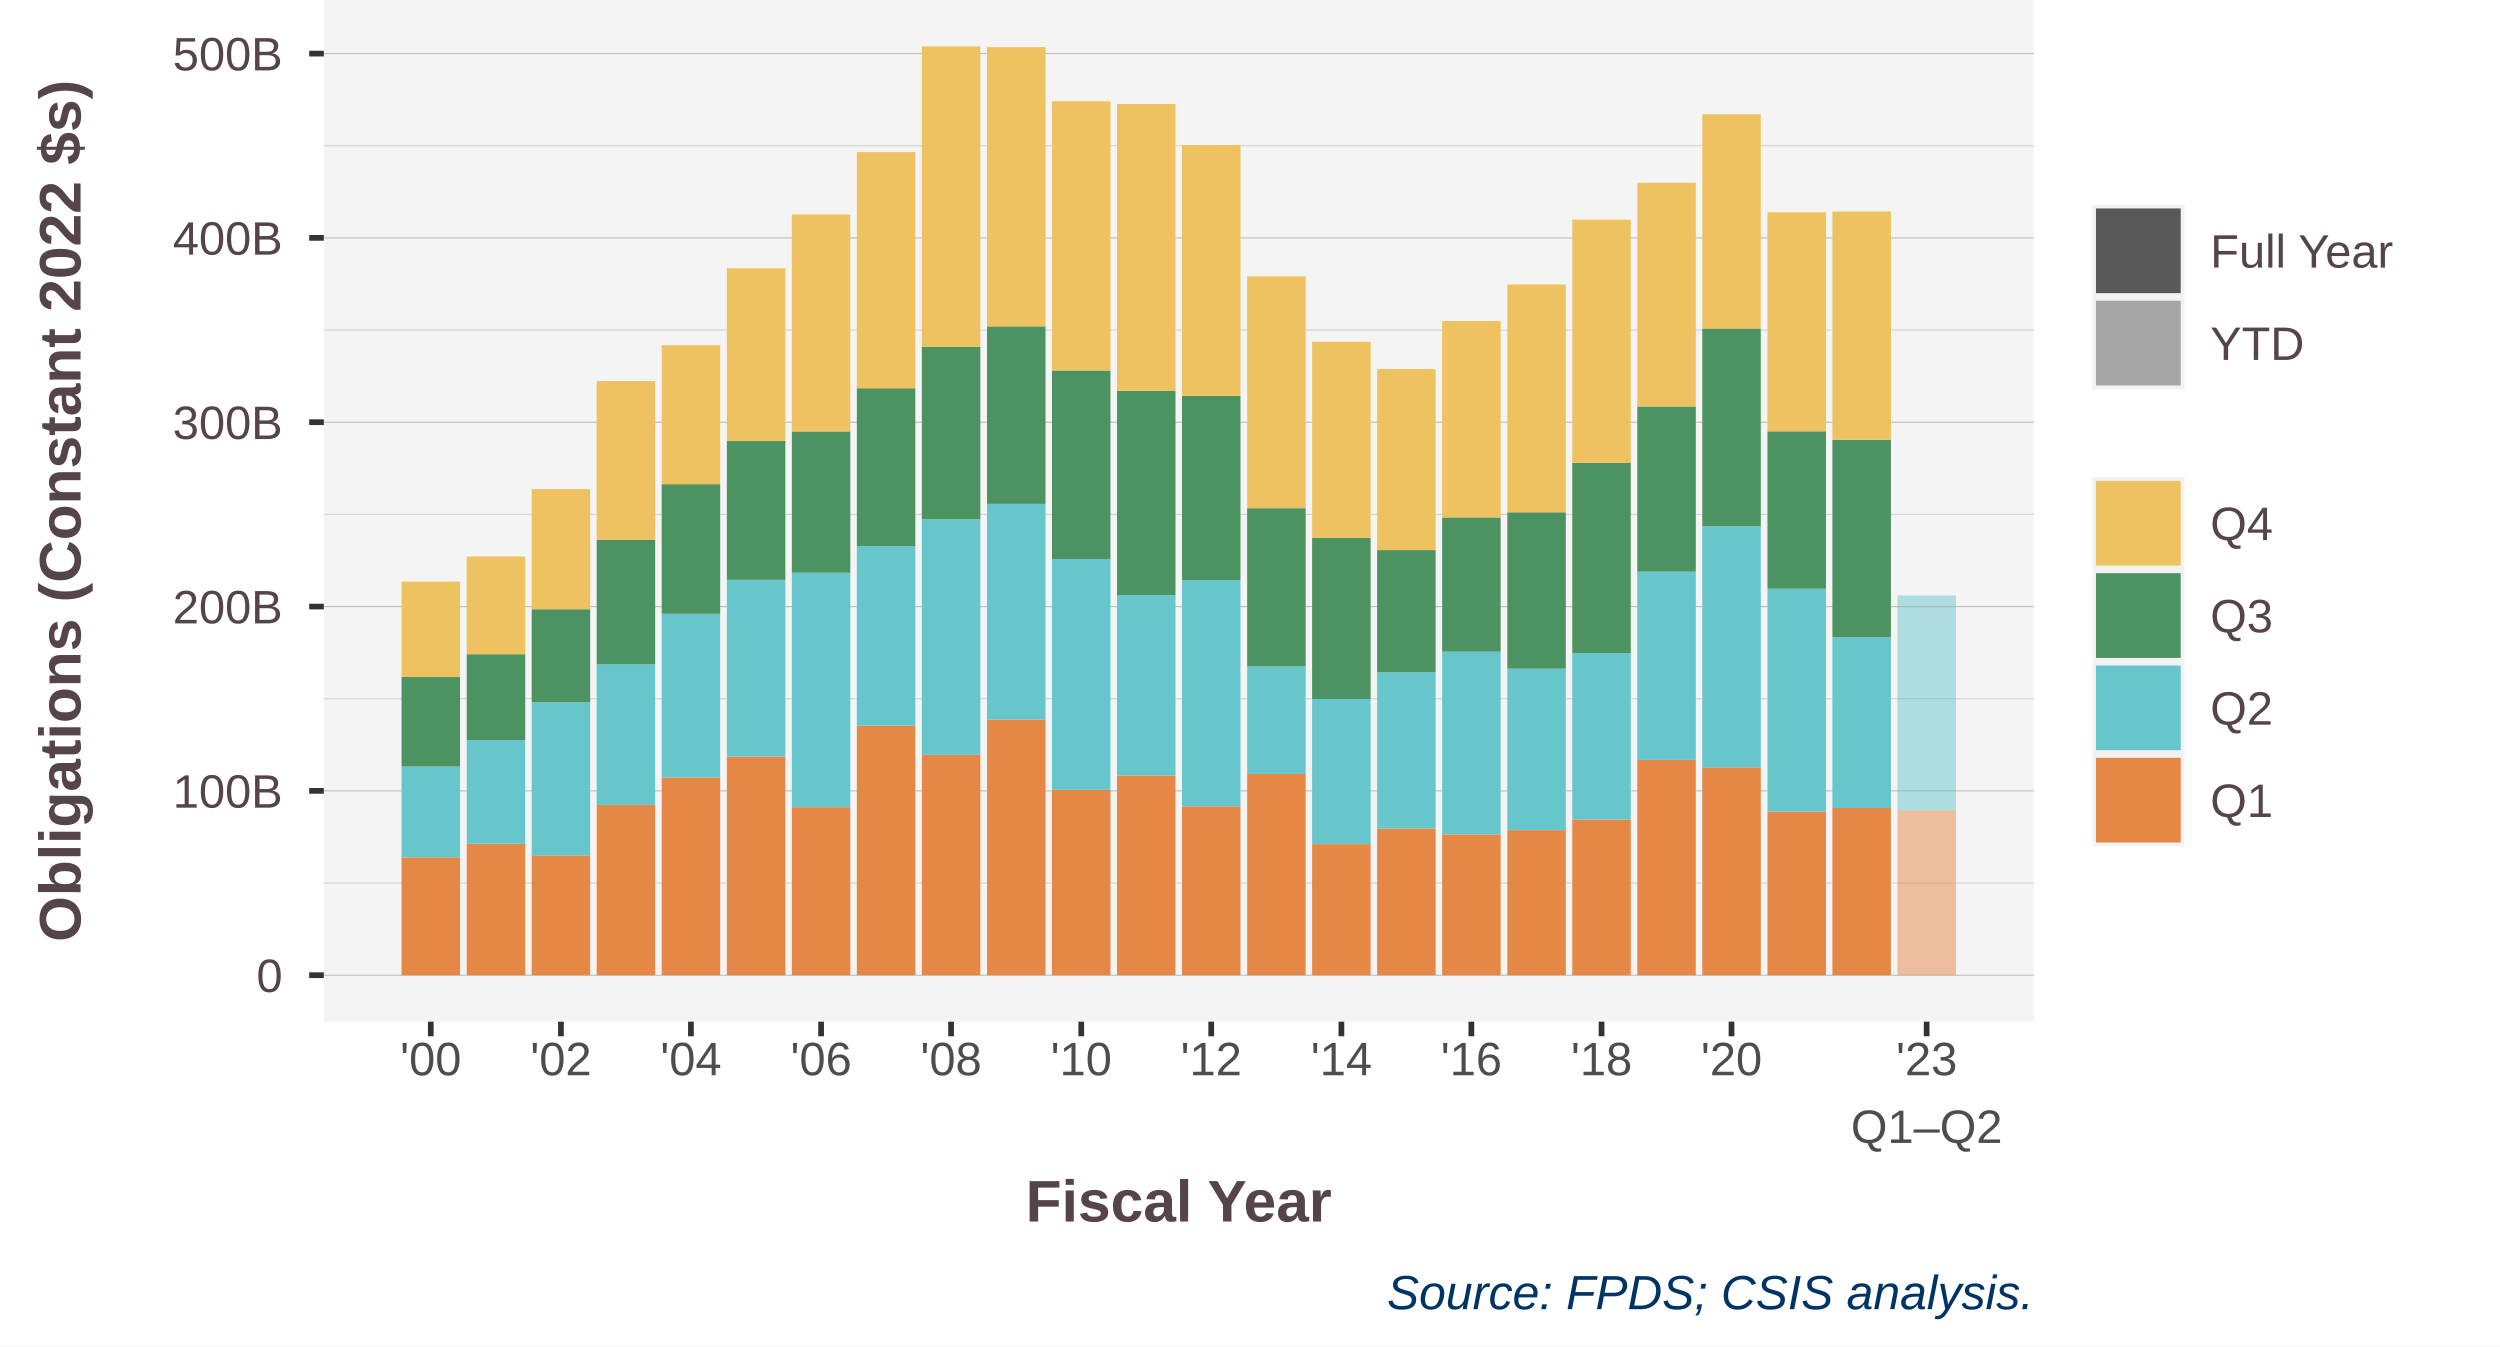
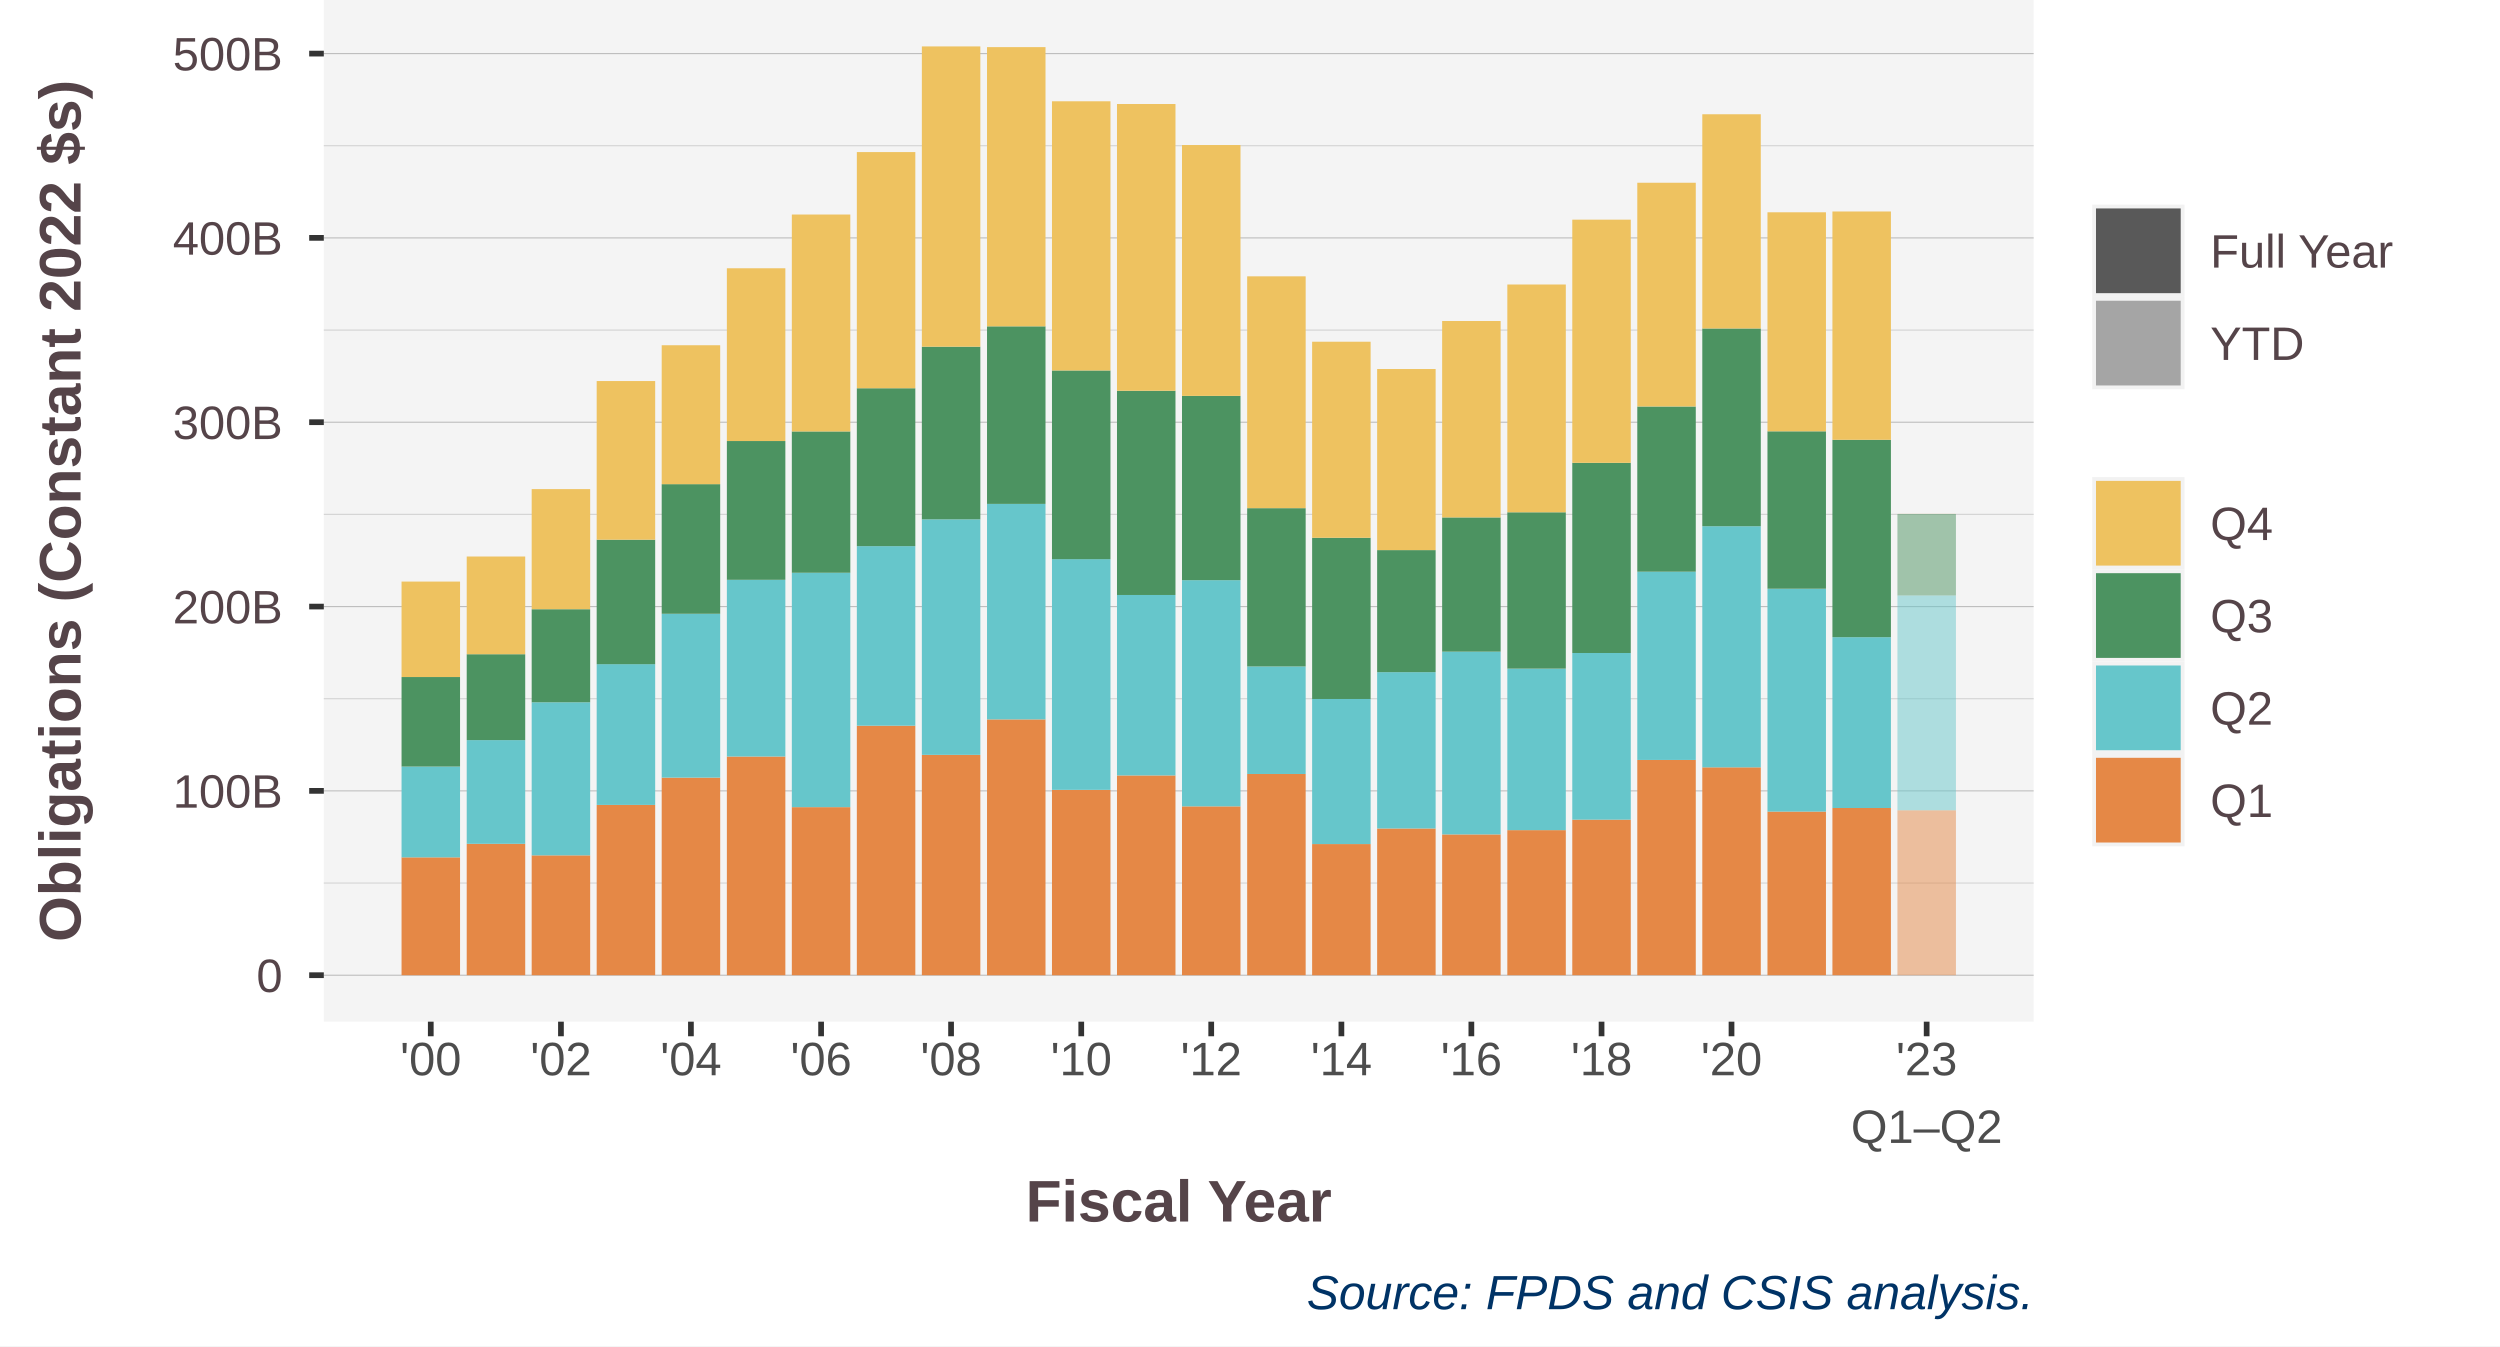
<svg xmlns="http://www.w3.org/2000/svg" class="svglite" width="468.00pt" height="252.00pt" viewBox="0 0 468.00 252.00">
  <defs>
    <style type="text/css">
    .svglite line, .svglite polyline, .svglite polygon, .svglite path, .svglite rect, .svglite circle {
      fill: none;
      stroke: #000000;
      stroke-linecap: round;
      stroke-linejoin: round;
      stroke-miterlimit: 10.00;
    }
    .svglite text {
      white-space: pre;
    }
  </style>
  </defs>
  <rect width="100%" height="100%" style="stroke: none; fill: #FFFFFF;" />
  <defs>
    <clipPath id="cpMC4wMHw0NjguMDB8MC4wMHwyNTIuMDA=">
      <rect x="0.00" y="0.00" width="468.00" height="252.00" />
    </clipPath>
  </defs>
  <g clip-path="url(#cpMC4wMHw0NjguMDB8MC4wMHwyNTIuMDA=)">
    <rect x="0.00" y="-0" width="468.00" height="252.00" style="stroke-width: 1.07; stroke: #FFFFFF; fill: #FFFFFF;" />
  </g>
  <defs>
    <clipPath id="cpNjAuNjJ8MzgwLjcwfDAuMDB8MTkxLjI2">
      <rect x="60.62" y="0.00" width="320.08" height="191.26" />
    </clipPath>
  </defs>
  <g clip-path="url(#cpNjAuNjJ8MzgwLjcwfDAuMDB8MTkxLjI2)">
    <rect x="60.62" y="0.00" width="320.08" height="191.26" style="stroke-width: 1.07; stroke: none; fill: #F4F4F4;" />
    <polyline points="60.62,165.31 380.70,165.31 " style="stroke-width: 0.21; stroke: #D3D3D3; stroke-linecap: butt;" />
    <polyline points="60.62,130.80 380.70,130.80 " style="stroke-width: 0.21; stroke: #D3D3D3; stroke-linecap: butt;" />
    <polyline points="60.62,96.29 380.70,96.29 " style="stroke-width: 0.21; stroke: #D3D3D3; stroke-linecap: butt;" />
    <polyline points="60.62,61.79 380.70,61.79 " style="stroke-width: 0.21; stroke: #D3D3D3; stroke-linecap: butt;" />
    <polyline points="60.62,27.28 380.70,27.28 " style="stroke-width: 0.21; stroke: #D3D3D3; stroke-linecap: butt;" />
    <polyline points="60.62,182.56 380.70,182.56 " style="stroke-width: 0.21; stroke: #BEBEBE; stroke-linecap: butt;" />
    <polyline points="60.62,148.05 380.70,148.05 " style="stroke-width: 0.21; stroke: #BEBEBE; stroke-linecap: butt;" />
    <polyline points="60.62,113.55 380.70,113.55 " style="stroke-width: 0.21; stroke: #BEBEBE; stroke-linecap: butt;" />
    <polyline points="60.62,79.04 380.70,79.04 " style="stroke-width: 0.21; stroke: #BEBEBE; stroke-linecap: butt;" />
    <polyline points="60.62,44.53 380.70,44.53 " style="stroke-width: 0.21; stroke: #BEBEBE; stroke-linecap: butt;" />
    <polyline points="60.62,10.03 380.70,10.03 " style="stroke-width: 0.21; stroke: #BEBEBE; stroke-linecap: butt;" />
    <rect x="75.17" y="160.49" width="10.95" height="22.07" style="stroke-width: 1.07; stroke: none; stroke-linecap: butt; stroke-linejoin: miter; fill: #E58846;" />
    <rect x="87.37" y="157.96" width="10.95" height="24.60" style="stroke-width: 1.07; stroke: none; stroke-linecap: butt; stroke-linejoin: miter; fill: #E58846;" />
    <rect x="99.53" y="160.12" width="10.95" height="22.44" style="stroke-width: 1.07; stroke: none; stroke-linecap: butt; stroke-linejoin: miter; fill: #E58846;" />
    <rect x="111.70" y="150.68" width="10.95" height="31.88" style="stroke-width: 1.07; stroke: none; stroke-linecap: butt; stroke-linejoin: miter; fill: #E58846;" />
    <rect x="123.87" y="145.57" width="10.95" height="36.99" style="stroke-width: 1.07; stroke: none; stroke-linecap: butt; stroke-linejoin: miter; fill: #E58846;" />
    <rect x="136.07" y="141.62" width="10.95" height="40.94" style="stroke-width: 1.07; stroke: none; stroke-linecap: butt; stroke-linejoin: miter; fill: #E58846;" />
    <rect x="148.23" y="151.10" width="10.95" height="31.46" style="stroke-width: 1.07; stroke: none; stroke-linecap: butt; stroke-linejoin: miter; fill: #E58846;" />
    <rect x="160.40" y="135.85" width="10.95" height="46.71" style="stroke-width: 1.07; stroke: none; stroke-linecap: butt; stroke-linejoin: miter; fill: #E58846;" />
    <rect x="172.57" y="141.32" width="10.95" height="41.24" style="stroke-width: 1.07; stroke: none; stroke-linecap: butt; stroke-linejoin: miter; fill: #E58846;" />
    <rect x="184.77" y="134.67" width="10.95" height="47.90" style="stroke-width: 1.07; stroke: none; stroke-linecap: butt; stroke-linejoin: miter; fill: #E58846;" />
    <rect x="196.93" y="147.87" width="10.95" height="34.70" style="stroke-width: 1.07; stroke: none; stroke-linecap: butt; stroke-linejoin: miter; fill: #E58846;" />
    <rect x="209.10" y="145.16" width="10.95" height="37.40" style="stroke-width: 1.07; stroke: none; stroke-linecap: butt; stroke-linejoin: miter; fill: #E58846;" />
    <rect x="221.27" y="150.95" width="10.95" height="31.61" style="stroke-width: 1.07; stroke: none; stroke-linecap: butt; stroke-linejoin: miter; fill: #E58846;" />
    <rect x="233.47" y="144.89" width="10.95" height="37.67" style="stroke-width: 1.07; stroke: none; stroke-linecap: butt; stroke-linejoin: miter; fill: #E58846;" />
    <rect x="245.63" y="158.01" width="10.95" height="24.56" style="stroke-width: 1.07; stroke: none; stroke-linecap: butt; stroke-linejoin: miter; fill: #E58846;" />
    <rect x="257.80" y="155.09" width="10.95" height="27.47" style="stroke-width: 1.07; stroke: none; stroke-linecap: butt; stroke-linejoin: miter; fill: #E58846;" />
    <rect x="269.97" y="156.20" width="10.95" height="26.37" style="stroke-width: 1.07; stroke: none; stroke-linecap: butt; stroke-linejoin: miter; fill: #E58846;" />
    <rect x="282.17" y="155.40" width="10.95" height="27.16" style="stroke-width: 1.07; stroke: none; stroke-linecap: butt; stroke-linejoin: miter; fill: #E58846;" />
    <rect x="294.33" y="153.43" width="10.95" height="29.13" style="stroke-width: 1.07; stroke: none; stroke-linecap: butt; stroke-linejoin: miter; fill: #E58846;" />
    <rect x="306.50" y="142.26" width="10.95" height="40.30" style="stroke-width: 1.07; stroke: none; stroke-linecap: butt; stroke-linejoin: miter; fill: #E58846;" />
    <rect x="318.67" y="143.64" width="10.95" height="38.92" style="stroke-width: 1.07; stroke: none; stroke-linecap: butt; stroke-linejoin: miter; fill: #E58846;" />
    <rect x="330.87" y="151.92" width="10.95" height="30.64" style="stroke-width: 1.07; stroke: none; stroke-linecap: butt; stroke-linejoin: miter; fill: #E58846;" />
    <rect x="343.03" y="151.26" width="10.95" height="31.30" style="stroke-width: 1.07; stroke: none; stroke-linecap: butt; stroke-linejoin: miter; fill: #E58846;" />
    <rect x="355.20" y="151.68" width="10.95" height="30.88" style="stroke-width: 1.07; stroke: none; stroke-linecap: butt; stroke-linejoin: miter; fill: #E58846; fill-opacity: 0.50;" />
    <rect x="75.17" y="143.50" width="10.95" height="17.00" style="stroke-width: 1.07; stroke: none; stroke-linecap: butt; stroke-linejoin: miter; fill: #66C6CB;" />
    <rect x="87.37" y="138.55" width="10.95" height="19.41" style="stroke-width: 1.07; stroke: none; stroke-linecap: butt; stroke-linejoin: miter; fill: #66C6CB;" />
    <rect x="99.53" y="131.47" width="10.95" height="28.65" style="stroke-width: 1.07; stroke: none; stroke-linecap: butt; stroke-linejoin: miter; fill: #66C6CB;" />
    <rect x="111.70" y="124.33" width="10.95" height="26.35" style="stroke-width: 1.07; stroke: none; stroke-linecap: butt; stroke-linejoin: miter; fill: #66C6CB;" />
    <rect x="123.87" y="114.91" width="10.95" height="30.66" style="stroke-width: 1.07; stroke: none; stroke-linecap: butt; stroke-linejoin: miter; fill: #66C6CB;" />
    <rect x="136.07" y="108.54" width="10.95" height="33.08" style="stroke-width: 1.07; stroke: none; stroke-linecap: butt; stroke-linejoin: miter; fill: #66C6CB;" />
    <rect x="148.23" y="107.22" width="10.95" height="43.88" style="stroke-width: 1.07; stroke: none; stroke-linecap: butt; stroke-linejoin: miter; fill: #66C6CB;" />
    <rect x="160.40" y="102.24" width="10.95" height="33.61" style="stroke-width: 1.07; stroke: none; stroke-linecap: butt; stroke-linejoin: miter; fill: #66C6CB;" />
    <rect x="172.57" y="97.22" width="10.95" height="44.09" style="stroke-width: 1.07; stroke: none; stroke-linecap: butt; stroke-linejoin: miter; fill: #66C6CB;" />
    <rect x="184.77" y="94.34" width="10.95" height="40.33" style="stroke-width: 1.07; stroke: none; stroke-linecap: butt; stroke-linejoin: miter; fill: #66C6CB;" />
    <rect x="196.93" y="104.67" width="10.95" height="43.19" style="stroke-width: 1.07; stroke: none; stroke-linecap: butt; stroke-linejoin: miter; fill: #66C6CB;" />
    <rect x="209.10" y="111.38" width="10.95" height="33.78" style="stroke-width: 1.07; stroke: none; stroke-linecap: butt; stroke-linejoin: miter; fill: #66C6CB;" />
    <rect x="221.27" y="108.61" width="10.95" height="42.34" style="stroke-width: 1.07; stroke: none; stroke-linecap: butt; stroke-linejoin: miter; fill: #66C6CB;" />
    <rect x="233.47" y="124.76" width="10.95" height="20.13" style="stroke-width: 1.07; stroke: none; stroke-linecap: butt; stroke-linejoin: miter; fill: #66C6CB;" />
    <rect x="245.63" y="130.85" width="10.95" height="27.16" style="stroke-width: 1.07; stroke: none; stroke-linecap: butt; stroke-linejoin: miter; fill: #66C6CB;" />
    <rect x="257.80" y="125.83" width="10.95" height="29.26" style="stroke-width: 1.07; stroke: none; stroke-linecap: butt; stroke-linejoin: miter; fill: #66C6CB;" />
    <rect x="269.97" y="121.99" width="10.95" height="34.21" style="stroke-width: 1.07; stroke: none; stroke-linecap: butt; stroke-linejoin: miter; fill: #66C6CB;" />
    <rect x="282.17" y="125.18" width="10.95" height="30.22" style="stroke-width: 1.07; stroke: none; stroke-linecap: butt; stroke-linejoin: miter; fill: #66C6CB;" />
    <rect x="294.33" y="122.24" width="10.95" height="31.20" style="stroke-width: 1.07; stroke: none; stroke-linecap: butt; stroke-linejoin: miter; fill: #66C6CB;" />
    <rect x="306.50" y="107.02" width="10.95" height="35.24" style="stroke-width: 1.07; stroke: none; stroke-linecap: butt; stroke-linejoin: miter; fill: #66C6CB;" />
    <rect x="318.67" y="98.51" width="10.95" height="45.14" style="stroke-width: 1.07; stroke: none; stroke-linecap: butt; stroke-linejoin: miter; fill: #66C6CB;" />
    <rect x="330.87" y="110.22" width="10.95" height="41.71" style="stroke-width: 1.07; stroke: none; stroke-linecap: butt; stroke-linejoin: miter; fill: #66C6CB;" />
    <rect x="343.03" y="119.28" width="10.95" height="31.98" style="stroke-width: 1.07; stroke: none; stroke-linecap: butt; stroke-linejoin: miter; fill: #66C6CB;" />
    <rect x="355.20" y="111.47" width="10.95" height="40.21" style="stroke-width: 1.07; stroke: none; stroke-linecap: butt; stroke-linejoin: miter; fill: #66C6CB; fill-opacity: 0.50;" />
    <rect x="75.17" y="126.74" width="10.95" height="16.76" style="stroke-width: 1.07; stroke: none; stroke-linecap: butt; stroke-linejoin: miter; fill: #4C9361;" />
    <rect x="87.37" y="122.47" width="10.95" height="16.08" style="stroke-width: 1.07; stroke: none; stroke-linecap: butt; stroke-linejoin: miter; fill: #4C9361;" />
    <rect x="99.53" y="114.05" width="10.95" height="17.42" style="stroke-width: 1.07; stroke: none; stroke-linecap: butt; stroke-linejoin: miter; fill: #4C9361;" />
    <rect x="111.70" y="101.03" width="10.95" height="23.31" style="stroke-width: 1.07; stroke: none; stroke-linecap: butt; stroke-linejoin: miter; fill: #4C9361;" />
    <rect x="123.87" y="90.63" width="10.95" height="24.27" style="stroke-width: 1.07; stroke: none; stroke-linecap: butt; stroke-linejoin: miter; fill: #4C9361;" />
    <rect x="136.07" y="82.56" width="10.95" height="25.98" style="stroke-width: 1.07; stroke: none; stroke-linecap: butt; stroke-linejoin: miter; fill: #4C9361;" />
    <rect x="148.23" y="80.76" width="10.95" height="26.46" style="stroke-width: 1.07; stroke: none; stroke-linecap: butt; stroke-linejoin: miter; fill: #4C9361;" />
    <rect x="160.40" y="72.68" width="10.95" height="29.56" style="stroke-width: 1.07; stroke: none; stroke-linecap: butt; stroke-linejoin: miter; fill: #4C9361;" />
    <rect x="172.57" y="64.90" width="10.95" height="32.32" style="stroke-width: 1.07; stroke: none; stroke-linecap: butt; stroke-linejoin: miter; fill: #4C9361;" />
    <rect x="184.77" y="61.09" width="10.95" height="33.24" style="stroke-width: 1.07; stroke: none; stroke-linecap: butt; stroke-linejoin: miter; fill: #4C9361;" />
    <rect x="196.93" y="69.35" width="10.95" height="35.33" style="stroke-width: 1.07; stroke: none; stroke-linecap: butt; stroke-linejoin: miter; fill: #4C9361;" />
    <rect x="209.10" y="73.15" width="10.95" height="38.23" style="stroke-width: 1.07; stroke: none; stroke-linecap: butt; stroke-linejoin: miter; fill: #4C9361;" />
    <rect x="221.27" y="74.11" width="10.95" height="34.50" style="stroke-width: 1.07; stroke: none; stroke-linecap: butt; stroke-linejoin: miter; fill: #4C9361;" />
    <rect x="233.47" y="95.13" width="10.95" height="29.63" style="stroke-width: 1.07; stroke: none; stroke-linecap: butt; stroke-linejoin: miter; fill: #4C9361;" />
    <rect x="245.63" y="100.67" width="10.95" height="30.18" style="stroke-width: 1.07; stroke: none; stroke-linecap: butt; stroke-linejoin: miter; fill: #4C9361;" />
    <rect x="257.80" y="102.98" width="10.95" height="22.85" style="stroke-width: 1.07; stroke: none; stroke-linecap: butt; stroke-linejoin: miter; fill: #4C9361;" />
    <rect x="269.97" y="96.86" width="10.95" height="25.13" style="stroke-width: 1.07; stroke: none; stroke-linecap: butt; stroke-linejoin: miter; fill: #4C9361;" />
    <rect x="282.17" y="95.90" width="10.95" height="29.27" style="stroke-width: 1.07; stroke: none; stroke-linecap: butt; stroke-linejoin: miter; fill: #4C9361;" />
    <rect x="294.33" y="86.64" width="10.95" height="35.60" style="stroke-width: 1.07; stroke: none; stroke-linecap: butt; stroke-linejoin: miter; fill: #4C9361;" />
    <rect x="306.50" y="76.10" width="10.95" height="30.92" style="stroke-width: 1.07; stroke: none; stroke-linecap: butt; stroke-linejoin: miter; fill: #4C9361;" />
    <rect x="318.67" y="61.49" width="10.95" height="37.02" style="stroke-width: 1.07; stroke: none; stroke-linecap: butt; stroke-linejoin: miter; fill: #4C9361;" />
    <rect x="330.87" y="80.74" width="10.95" height="29.47" style="stroke-width: 1.07; stroke: none; stroke-linecap: butt; stroke-linejoin: miter; fill: #4C9361;" />
    <rect x="343.03" y="82.33" width="10.95" height="36.95" style="stroke-width: 1.07; stroke: none; stroke-linecap: butt; stroke-linejoin: miter; fill: #4C9361;" />
+     <rect x="355.20" y="96.22" width="10.95" height="15.25" style="stroke-width: 1.07; stroke: none; stroke-linecap: butt; stroke-linejoin: miter; fill: #4C9361; fill-opacity: 0.50;" />
    <rect x="75.17" y="108.87" width="10.95" height="17.87" style="stroke-width: 1.07; stroke: none; stroke-linecap: butt; stroke-linejoin: miter; fill: #EEC260;" />
    <rect x="87.37" y="104.18" width="10.95" height="18.29" style="stroke-width: 1.07; stroke: none; stroke-linecap: butt; stroke-linejoin: miter; fill: #EEC260;" />
    <rect x="99.53" y="91.56" width="10.95" height="22.48" style="stroke-width: 1.07; stroke: none; stroke-linecap: butt; stroke-linejoin: miter; fill: #EEC260;" />
    <rect x="111.70" y="71.33" width="10.95" height="29.70" style="stroke-width: 1.07; stroke: none; stroke-linecap: butt; stroke-linejoin: miter; fill: #EEC260;" />
    <rect x="123.87" y="64.63" width="10.95" height="26.01" style="stroke-width: 1.07; stroke: none; stroke-linecap: butt; stroke-linejoin: miter; fill: #EEC260;" />
    <rect x="136.07" y="50.22" width="10.95" height="32.34" style="stroke-width: 1.07; stroke: none; stroke-linecap: butt; stroke-linejoin: miter; fill: #EEC260;" />
    <rect x="148.23" y="40.16" width="10.95" height="40.61" style="stroke-width: 1.07; stroke: none; stroke-linecap: butt; stroke-linejoin: miter; fill: #EEC260;" />
    <rect x="160.40" y="28.47" width="10.95" height="44.21" style="stroke-width: 1.07; stroke: none; stroke-linecap: butt; stroke-linejoin: miter; fill: #EEC260;" />
    <rect x="172.57" y="8.69" width="10.95" height="56.21" style="stroke-width: 1.07; stroke: none; stroke-linecap: butt; stroke-linejoin: miter; fill: #EEC260;" />
    <rect x="184.77" y="8.82" width="10.95" height="52.27" style="stroke-width: 1.07; stroke: none; stroke-linecap: butt; stroke-linejoin: miter; fill: #EEC260;" />
    <rect x="196.93" y="18.96" width="10.95" height="50.39" style="stroke-width: 1.07; stroke: none; stroke-linecap: butt; stroke-linejoin: miter; fill: #EEC260;" />
    <rect x="209.10" y="19.47" width="10.95" height="53.68" style="stroke-width: 1.07; stroke: none; stroke-linecap: butt; stroke-linejoin: miter; fill: #EEC260;" />
    <rect x="221.27" y="27.15" width="10.95" height="46.96" style="stroke-width: 1.07; stroke: none; stroke-linecap: butt; stroke-linejoin: miter; fill: #EEC260;" />
    <rect x="233.47" y="51.73" width="10.95" height="43.40" style="stroke-width: 1.07; stroke: none; stroke-linecap: butt; stroke-linejoin: miter; fill: #EEC260;" />
    <rect x="245.63" y="63.97" width="10.95" height="36.70" style="stroke-width: 1.07; stroke: none; stroke-linecap: butt; stroke-linejoin: miter; fill: #EEC260;" />
    <rect x="257.80" y="69.08" width="10.95" height="33.90" style="stroke-width: 1.07; stroke: none; stroke-linecap: butt; stroke-linejoin: miter; fill: #EEC260;" />
    <rect x="269.97" y="60.09" width="10.95" height="36.77" style="stroke-width: 1.07; stroke: none; stroke-linecap: butt; stroke-linejoin: miter; fill: #EEC260;" />
    <rect x="282.17" y="53.26" width="10.95" height="42.64" style="stroke-width: 1.07; stroke: none; stroke-linecap: butt; stroke-linejoin: miter; fill: #EEC260;" />
    <rect x="294.33" y="41.12" width="10.95" height="45.52" style="stroke-width: 1.07; stroke: none; stroke-linecap: butt; stroke-linejoin: miter; fill: #EEC260;" />
    <rect x="306.50" y="34.21" width="10.95" height="41.88" style="stroke-width: 1.07; stroke: none; stroke-linecap: butt; stroke-linejoin: miter; fill: #EEC260;" />
    <rect x="318.67" y="21.39" width="10.95" height="40.10" style="stroke-width: 1.07; stroke: none; stroke-linecap: butt; stroke-linejoin: miter; fill: #EEC260;" />
    <rect x="330.87" y="39.74" width="10.95" height="41.00" style="stroke-width: 1.07; stroke: none; stroke-linecap: butt; stroke-linejoin: miter; fill: #EEC260;" />
    <rect x="343.03" y="39.59" width="10.95" height="42.74" style="stroke-width: 1.07; stroke: none; stroke-linecap: butt; stroke-linejoin: miter; fill: #EEC260;" />
+     <rect x="355.20" y="96.19" width="10.95" height="0.024" style="stroke-width: 1.07; stroke: none; stroke-linecap: butt; stroke-linejoin: miter; fill: #EEC260; fill-opacity: 0.50;" />
  </g>
  <g clip-path="url(#cpMC4wMHw0NjguMDB8MC4wMHwyNTIuMDA=)">
    <text x="52.90" y="185.71" text-anchor="end" style="font-size: 8.80px;fill: #554449; font-family: &quot;Arial&quot;;" textLength="4.90px" lengthAdjust="spacingAndGlyphs">0</text>
    <text x="52.90" y="151.20" text-anchor="end" style="font-size: 8.80px;fill: #554449; font-family: &quot;Arial&quot;;" textLength="20.56px" lengthAdjust="spacingAndGlyphs">100B</text>
    <text x="52.90" y="116.70" text-anchor="end" style="font-size: 8.80px;fill: #554449; font-family: &quot;Arial&quot;;" textLength="20.56px" lengthAdjust="spacingAndGlyphs">200B</text>
    <text x="52.90" y="82.19" text-anchor="end" style="font-size: 8.80px;fill: #554449; font-family: &quot;Arial&quot;;" textLength="20.56px" lengthAdjust="spacingAndGlyphs">300B</text>
    <text x="52.90" y="47.68" text-anchor="end" style="font-size: 8.80px;fill: #554449; font-family: &quot;Arial&quot;;" textLength="20.56px" lengthAdjust="spacingAndGlyphs">400B</text>
    <text x="52.90" y="13.18" text-anchor="end" style="font-size: 8.80px;fill: #554449; font-family: &quot;Arial&quot;;" textLength="20.56px" lengthAdjust="spacingAndGlyphs">500B</text>
    <polyline points="57.88,182.56 60.62,182.56 " style="stroke-width: 1.07; stroke: #333333; stroke-linecap: butt;" />
    <polyline points="57.88,148.05 60.62,148.05 " style="stroke-width: 1.07; stroke: #333333; stroke-linecap: butt;" />
    <polyline points="57.88,113.55 60.62,113.55 " style="stroke-width: 1.07; stroke: #333333; stroke-linecap: butt;" />
    <polyline points="57.88,79.04 60.62,79.04 " style="stroke-width: 1.07; stroke: #333333; stroke-linecap: butt;" />
    <polyline points="57.88,44.53 60.62,44.53 " style="stroke-width: 1.07; stroke: #333333; stroke-linecap: butt;" />
    <polyline points="57.88,10.03 60.62,10.03 " style="stroke-width: 1.07; stroke: #333333; stroke-linecap: butt;" />
    <polyline points="80.64,193.99 80.64,191.26 " style="stroke-width: 1.07; stroke: #333333; stroke-linecap: butt;" />
    <polyline points="105.01,193.99 105.01,191.26 " style="stroke-width: 1.07; stroke: #333333; stroke-linecap: butt;" />
    <polyline points="129.34,193.99 129.34,191.26 " style="stroke-width: 1.07; stroke: #333333; stroke-linecap: butt;" />
    <polyline points="153.71,193.99 153.71,191.26 " style="stroke-width: 1.07; stroke: #333333; stroke-linecap: butt;" />
    <polyline points="178.04,193.99 178.04,191.26 " style="stroke-width: 1.07; stroke: #333333; stroke-linecap: butt;" />
    <polyline points="202.41,193.99 202.41,191.26 " style="stroke-width: 1.07; stroke: #333333; stroke-linecap: butt;" />
    <polyline points="226.74,193.99 226.74,191.26 " style="stroke-width: 1.07; stroke: #333333; stroke-linecap: butt;" />
    <polyline points="251.11,193.99 251.11,191.26 " style="stroke-width: 1.07; stroke: #333333; stroke-linecap: butt;" />
    <polyline points="275.44,193.99 275.44,191.26 " style="stroke-width: 1.07; stroke: #333333; stroke-linecap: butt;" />
    <polyline points="299.81,193.99 299.81,191.26 " style="stroke-width: 1.07; stroke: #333333; stroke-linecap: butt;" />
    <polyline points="324.14,193.99 324.14,191.26 " style="stroke-width: 1.07; stroke: #333333; stroke-linecap: butt;" />
    <polyline points="360.67,193.99 360.67,191.26 " style="stroke-width: 1.07; stroke: #333333; stroke-linecap: butt;" />
    <text x="80.64" y="201.29" text-anchor="middle" style="font-size: 8.80px;fill: #4D4D4D; font-family: &quot;Arial&quot;;" textLength="11.47px" lengthAdjust="spacingAndGlyphs">'00</text>
    <text x="105.01" y="201.29" text-anchor="middle" style="font-size: 8.80px;fill: #4D4D4D; font-family: &quot;Arial&quot;;" textLength="11.47px" lengthAdjust="spacingAndGlyphs">'02</text>
    <text x="129.34" y="201.29" text-anchor="middle" style="font-size: 8.80px;fill: #4D4D4D; font-family: &quot;Arial&quot;;" textLength="11.47px" lengthAdjust="spacingAndGlyphs">'04</text>
    <text x="153.71" y="201.29" text-anchor="middle" style="font-size: 8.80px;fill: #4D4D4D; font-family: &quot;Arial&quot;;" textLength="11.47px" lengthAdjust="spacingAndGlyphs">'06</text>
    <text x="178.04" y="201.29" text-anchor="middle" style="font-size: 8.80px;fill: #4D4D4D; font-family: &quot;Arial&quot;;" textLength="11.47px" lengthAdjust="spacingAndGlyphs">'08</text>
    <text x="202.41" y="201.29" text-anchor="middle" style="font-size: 8.80px;fill: #4D4D4D; font-family: &quot;Arial&quot;;" textLength="11.47px" lengthAdjust="spacingAndGlyphs">'10</text>
    <text x="226.74" y="201.29" text-anchor="middle" style="font-size: 8.80px;fill: #4D4D4D; font-family: &quot;Arial&quot;;" textLength="11.47px" lengthAdjust="spacingAndGlyphs">'12</text>
    <text x="251.11" y="201.29" text-anchor="middle" style="font-size: 8.80px;fill: #4D4D4D; font-family: &quot;Arial&quot;;" textLength="11.47px" lengthAdjust="spacingAndGlyphs">'14</text>
    <text x="275.44" y="201.29" text-anchor="middle" style="font-size: 8.80px;fill: #4D4D4D; font-family: &quot;Arial&quot;;" textLength="11.47px" lengthAdjust="spacingAndGlyphs">'16</text>
    <text x="299.81" y="201.29" text-anchor="middle" style="font-size: 8.80px;fill: #4D4D4D; font-family: &quot;Arial&quot;;" textLength="11.47px" lengthAdjust="spacingAndGlyphs">'18</text>
    <text x="324.14" y="201.29" text-anchor="middle" style="font-size: 8.80px;fill: #4D4D4D; font-family: &quot;Arial&quot;;" textLength="11.47px" lengthAdjust="spacingAndGlyphs">'20</text>
    <text x="360.67" y="201.29" text-anchor="middle" style="font-size: 8.80px;fill: #4D4D4D; font-family: &quot;Arial&quot;;" textLength="11.47px" lengthAdjust="spacingAndGlyphs">'23</text>
    <text x="360.67" y="213.96" text-anchor="middle" style="font-size: 8.80px;fill: #4D4D4D; font-family: &quot;Arial&quot;;" textLength="28.38px" lengthAdjust="spacingAndGlyphs">Q1–Q2</text>
    <text x="220.66" y="228.67" text-anchor="middle" style="font-size: 11.00px; font-weight: bold;fill: #554449; font-family: &quot;Arial&quot;;" textLength="57.31px" lengthAdjust="spacingAndGlyphs">Fiscal Year</text>
    <text transform="translate(15.08,95.63) rotate(-90)" text-anchor="middle" style="font-size: 11.00px; font-weight: bold;fill: #554449; font-family: &quot;Arial&quot;;" textLength="161.41px" lengthAdjust="spacingAndGlyphs">Obligations (Constant 2022 $s)</text>
    <rect x="391.66" y="32.83" width="58.34" height="40.04" style="stroke-width: 1.07; stroke: none; fill: #FFFFFF;" />
    <rect x="391.66" y="38.31" width="17.28" height="17.28" style="stroke-width: 1.07; stroke: none; fill: #F2F2F2;" />
    <rect x="392.37" y="39.02" width="15.86" height="15.86" style="stroke-width: 1.07; stroke: none; stroke-linecap: butt; stroke-linejoin: miter; fill: #595959;" />
    <rect x="391.66" y="55.59" width="17.28" height="17.28" style="stroke-width: 1.07; stroke: none; fill: #F2F2F2;" />
    <rect x="392.37" y="56.30" width="15.86" height="15.86" style="stroke-width: 1.07; stroke: none; stroke-linecap: butt; stroke-linejoin: miter; fill: #595959; fill-opacity: 0.50;" />
    <text x="413.76" y="50.10" style="font-size: 8.80px;fill: #554449; font-family: &quot;Arial&quot;;" textLength="34.24px" lengthAdjust="spacingAndGlyphs">Full Year</text>
    <text x="413.76" y="67.38" style="font-size: 8.80px;fill: #554449; font-family: &quot;Arial&quot;;" textLength="17.59px" lengthAdjust="spacingAndGlyphs">YTD</text>
    <rect x="391.66" y="83.83" width="35.84" height="74.60" style="stroke-width: 1.07; stroke: none; fill: #FFFFFF;" />
    <rect x="391.66" y="89.31" width="17.28" height="17.28" style="stroke-width: 1.07; stroke: none; fill: #F2F2F2;" />
    <rect x="392.37" y="90.02" width="15.86" height="15.86" style="stroke-width: 1.07; stroke: none; stroke-linecap: butt; stroke-linejoin: miter; fill: #EEC260;" />
    <rect x="391.66" y="106.59" width="17.28" height="17.28" style="stroke-width: 1.07; stroke: none; fill: #F2F2F2;" />
    <rect x="392.37" y="107.30" width="15.86" height="15.86" style="stroke-width: 1.07; stroke: none; stroke-linecap: butt; stroke-linejoin: miter; fill: #4C9361;" />
    <rect x="391.66" y="123.87" width="17.28" height="17.28" style="stroke-width: 1.07; stroke: none; fill: #F2F2F2;" />
    <rect x="392.37" y="124.58" width="15.86" height="15.86" style="stroke-width: 1.07; stroke: none; stroke-linecap: butt; stroke-linejoin: miter; fill: #66C6CB;" />
    <rect x="391.66" y="141.15" width="17.28" height="17.28" style="stroke-width: 1.07; stroke: none; fill: #F2F2F2;" />
    <rect x="392.37" y="141.86" width="15.86" height="15.86" style="stroke-width: 1.07; stroke: none; stroke-linecap: butt; stroke-linejoin: miter; fill: #E58846;" />
    <text x="413.76" y="101.10" style="font-size: 8.80px;fill: #554449; font-family: &quot;Arial&quot;;" textLength="11.74px" lengthAdjust="spacingAndGlyphs">Q4</text>
    <text x="413.76" y="118.38" style="font-size: 8.80px;fill: #554449; font-family: &quot;Arial&quot;;" textLength="11.74px" lengthAdjust="spacingAndGlyphs">Q3</text>
    <text x="413.76" y="135.66" style="font-size: 8.80px;fill: #554449; font-family: &quot;Arial&quot;;" textLength="11.74px" lengthAdjust="spacingAndGlyphs">Q2</text>
    <text x="413.76" y="152.94" style="font-size: 8.80px;fill: #554449; font-family: &quot;Arial&quot;;" textLength="11.74px" lengthAdjust="spacingAndGlyphs">Q1</text>
-     <text x="380.70" y="245.08" text-anchor="end" style="font-size: 9.00px; font-style: italic;fill: #003366; font-family: &quot;Arial&quot;;" textLength="121.04px" lengthAdjust="spacingAndGlyphs">Source: FPDS; CSIS analysis.</text>
+     <text x="380.70" y="245.08" text-anchor="end" style="font-size: 9.00px; font-style: italic;fill: #003366; font-family: &quot;Arial&quot;;" textLength="136.05px" lengthAdjust="spacingAndGlyphs">Source: FPDS and CSIS analysis.</text>
  </g>
</svg>
